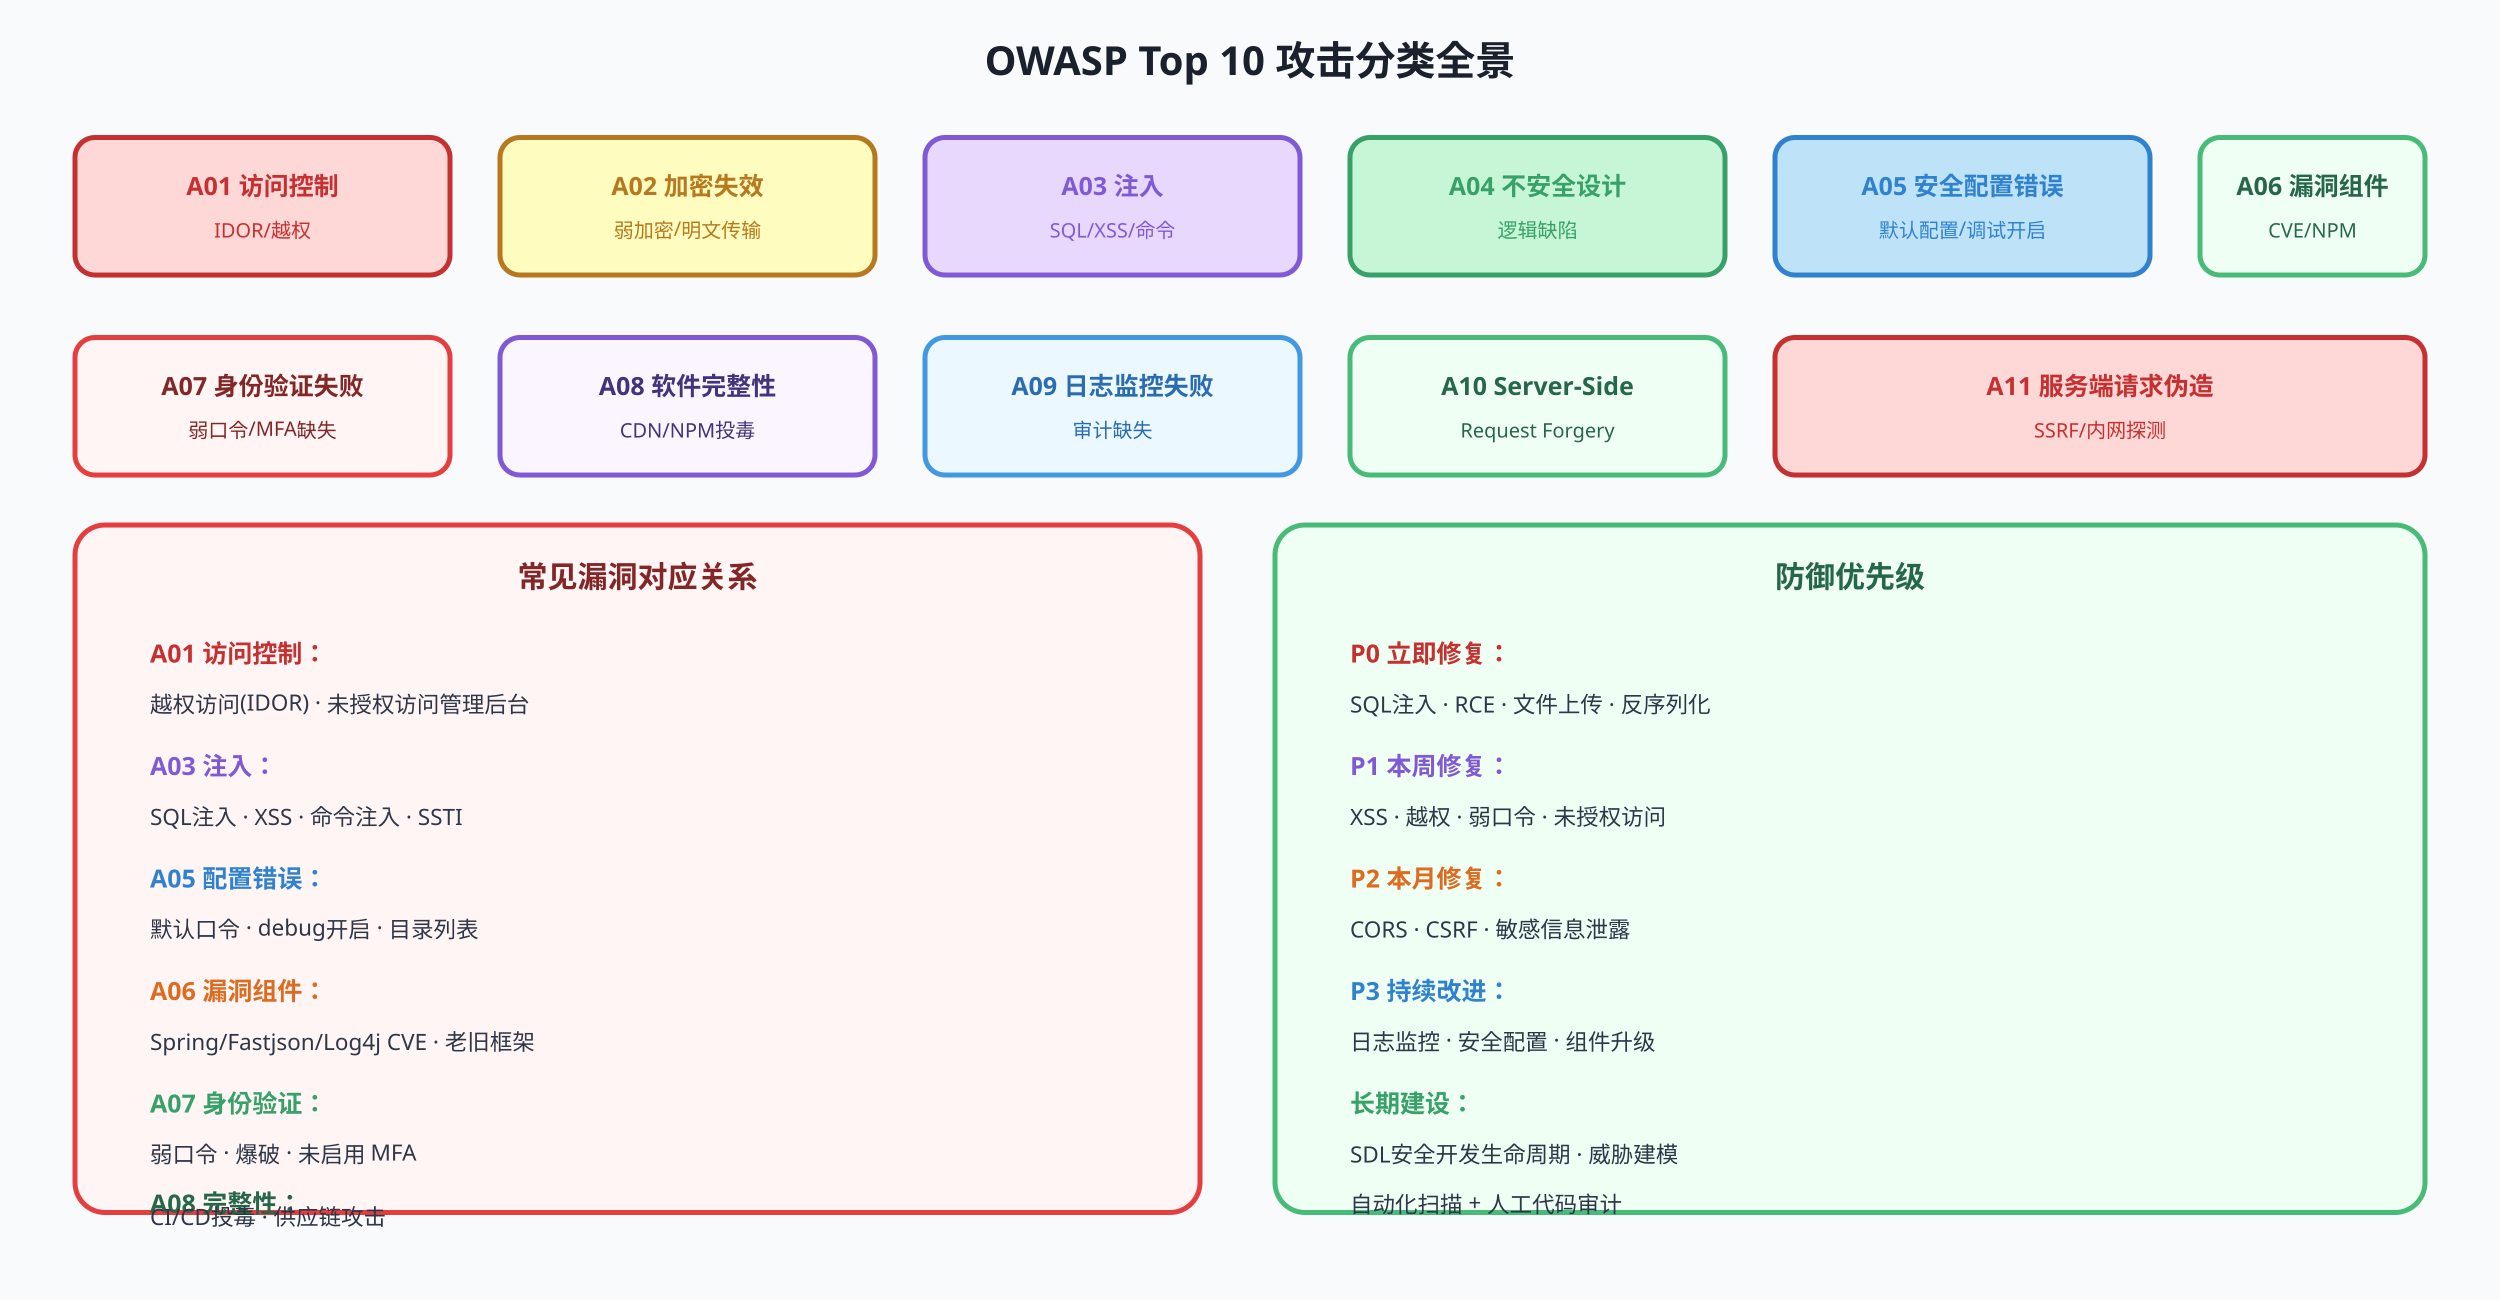
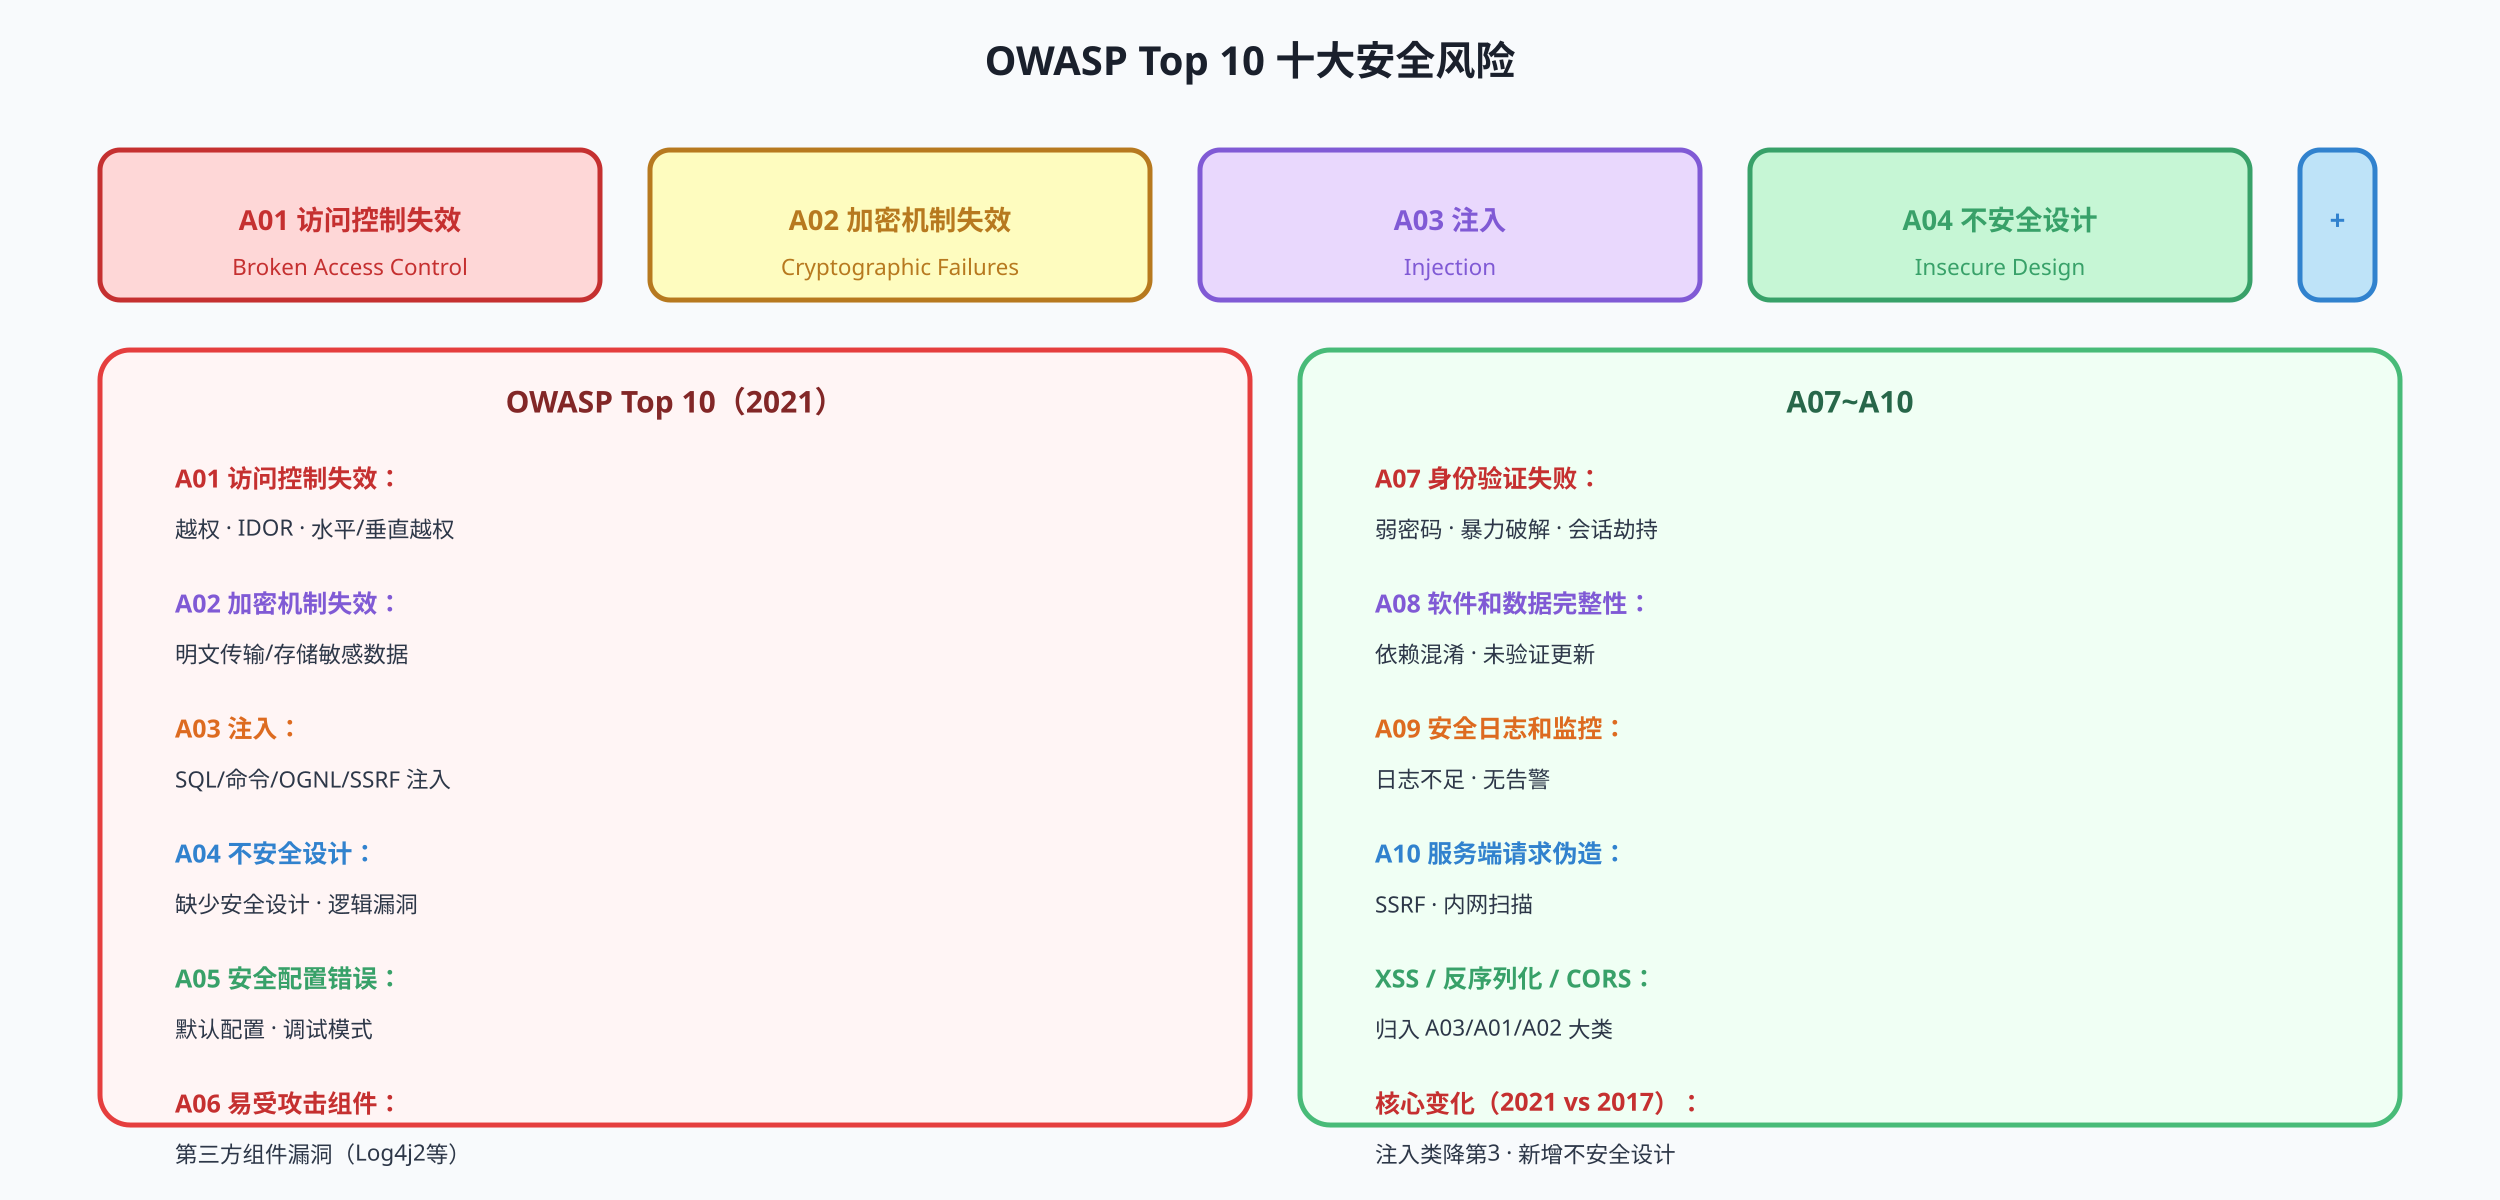
- <svg xmlns="http://www.w3.org/2000/svg" viewBox="0 0 1000 520" width="100%" font-family="PingFang SC, Microsoft YaHei, sans-serif">
-   <rect width="1000" height="520" fill="#f8fafc" />
-   <text x="500" y="30" font-size="16" font-weight="bold" text-anchor="middle" fill="#1a202c">OWASP Top 10 攻击分类全景</text>
-   <rect x="30" y="55" width="150" height="55" rx="8" fill="#fed7d7" stroke="#c53030" stroke-width="2" />
-   <text x="105" y="78" font-size="10" text-anchor="middle" fill="#c53030" font-weight="bold">A01 访问控制</text>
-   <text x="105" y="95" font-size="8" text-anchor="middle" fill="#c53030">IDOR/越权</text>
-   <rect x="200" y="55" width="150" height="55" rx="8" fill="#fefcbf" stroke="#b7791f" stroke-width="2" />
-   <text x="275" y="78" font-size="10" text-anchor="middle" fill="#b7791f" font-weight="bold">A02 加密失效</text>
-   <text x="275" y="95" font-size="8" text-anchor="middle" fill="#b7791f">弱加密/明文传输</text>
-   <rect x="370" y="55" width="150" height="55" rx="8" fill="#e9d8fd" stroke="#805ad5" stroke-width="2" />
-   <text x="445" y="78" font-size="10" text-anchor="middle" fill="#805ad5" font-weight="bold">A03 注入</text>
-   <text x="445" y="95" font-size="8" text-anchor="middle" fill="#805ad5">SQL/XSS/命令</text>
-   <rect x="540" y="55" width="150" height="55" rx="8" fill="#c6f6d5" stroke="#38a169" stroke-width="2" />
-   <text x="615" y="78" font-size="10" text-anchor="middle" fill="#38a169" font-weight="bold">A04 不安全设计</text>
-   <text x="615" y="95" font-size="8" text-anchor="middle" fill="#38a169">逻辑缺陷</text>
-   <rect x="710" y="55" width="150" height="55" rx="8" fill="#bee3f8" stroke="#3182ce" stroke-width="2" />
-   <text x="785" y="78" font-size="10" text-anchor="middle" fill="#3182ce" font-weight="bold">A05 安全配置错误</text>
-   <text x="785" y="95" font-size="8" text-anchor="middle" fill="#3182ce">默认配置/调试开启</text>
-   <rect x="880" y="55" width="90" height="55" rx="8" fill="#f0fff4" stroke="#48bb78" stroke-width="2" />
-   <text x="925" y="78" font-size="10" text-anchor="middle" fill="#276749" font-weight="bold">A06 漏洞组件</text>
-   <text x="925" y="95" font-size="8" text-anchor="middle" fill="#276749">CVE/NPM</text>
-   <rect x="30" y="135" width="150" height="55" rx="8" fill="#fff5f5" stroke="#e53e3e" stroke-width="2" />
-   <text x="105" y="158" font-size="10" text-anchor="middle" fill="#822727" font-weight="bold">A07 身份验证失败</text>
-   <text x="105" y="175" font-size="8" text-anchor="middle" fill="#822727">弱口令/MFA缺失</text>
-   <rect x="200" y="135" width="150" height="55" rx="8" fill="#faf5ff" stroke="#805ad5" stroke-width="2" />
-   <text x="275" y="158" font-size="10" text-anchor="middle" fill="#44337a" font-weight="bold">A08 软件完整性</text>
-   <text x="275" y="175" font-size="8" text-anchor="middle" fill="#44337a">CDN/NPM投毒</text>
-   <rect x="370" y="135" width="150" height="55" rx="8" fill="#ebf8ff" stroke="#4299e1" stroke-width="2" />
-   <text x="445" y="158" font-size="10" text-anchor="middle" fill="#2b6cb0" font-weight="bold">A09 日志监控失败</text>
-   <text x="445" y="175" font-size="8" text-anchor="middle" fill="#2b6cb0">审计缺失</text>
-   <rect x="540" y="135" width="150" height="55" rx="8" fill="#f0fff4" stroke="#48bb78" stroke-width="2" />
-   <text x="615" y="158" font-size="10" text-anchor="middle" fill="#276749" font-weight="bold">A10 Server-Side</text>
-   <text x="615" y="175" font-size="8" text-anchor="middle" fill="#276749">Request Forgery</text>
-   <rect x="710" y="135" width="260" height="55" rx="8" fill="#fed7d7" stroke="#c53030" stroke-width="2" />
-   <text x="840" y="158" font-size="10" text-anchor="middle" fill="#c53030" font-weight="bold">A11 服务端请求伪造</text>
-   <text x="840" y="175" font-size="8" text-anchor="middle" fill="#c53030">SSRF/内网探测</text>
-   <rect x="30" y="210" width="450" height="275" rx="12" fill="#fff5f5" stroke="#e53e3e" stroke-width="2" />
-   <text x="255" y="235" font-size="12" font-weight="bold" text-anchor="middle" fill="#822727">常见漏洞对应关系</text>
-   <text x="60" y="265" font-size="10" font-weight="bold" fill="#c53030">A01 访问控制：</text>
-   <text x="60" y="285" font-size="9" fill="#2d3748">越权访问(IDOR) · 未授权访问管理后台</text>
-   <text x="60" y="310" font-size="10" font-weight="bold" fill="#805ad5">A03 注入：</text>
-   <text x="60" y="330" font-size="9" fill="#2d3748">SQL注入 · XSS · 命令注入 · SSTI</text>
-   <text x="60" y="355" font-size="10" font-weight="bold" fill="#3182ce">A05 配置错误：</text>
-   <text x="60" y="375" font-size="9" fill="#2d3748">默认口令 · debug开启 · 目录列表</text>
-   <text x="60" y="400" font-size="10" font-weight="bold" fill="#dd6b20">A06 漏洞组件：</text>
-   <text x="60" y="420" font-size="9" fill="#2d3748">Spring/Fastjson/Log4j CVE · 老旧框架</text>
-   <text x="60" y="445" font-size="10" font-weight="bold" fill="#38a169">A07 身份验证：</text>
-   <text x="60" y="465" font-size="9" fill="#2d3748">弱口令 · 爆破 · 未启用 MFA</text>
-   <text x="60" y="485" font-size="10" font-weight="bold" fill="#276749">A08 完整性：</text>
-   <text x="60" y="490" font-size="9" fill="#2d3748">CI/CD投毒 · 供应链攻击</text>
-   <rect x="510" y="210" width="460" height="275" rx="12" fill="#f0fff4" stroke="#48bb78" stroke-width="2" />
-   <text x="740" y="235" font-size="12" font-weight="bold" text-anchor="middle" fill="#276749">防御优先级</text>
-   <text x="540" y="265" font-size="10" font-weight="bold" fill="#c53030">P0 立即修复：</text>
-   <text x="540" y="285" font-size="9" fill="#2d3748">SQL注入 · RCE · 文件上传 · 反序列化</text>
-   <text x="540" y="310" font-size="10" font-weight="bold" fill="#805ad5">P1 本周修复：</text>
-   <text x="540" y="330" font-size="9" fill="#2d3748">XSS · 越权 · 弱口令 · 未授权访问</text>
-   <text x="540" y="355" font-size="10" font-weight="bold" fill="#dd6b20">P2 本月修复：</text>
-   <text x="540" y="375" font-size="9" fill="#2d3748">CORS · CSRF · 敏感信息泄露</text>
-   <text x="540" y="400" font-size="10" font-weight="bold" fill="#3182ce">P3 持续改进：</text>
-   <text x="540" y="420" font-size="9" fill="#2d3748">日志监控 · 安全配置 · 组件升级</text>
-   <text x="540" y="445" font-size="10" font-weight="bold" fill="#38a169">长期建设：</text>
-   <text x="540" y="465" font-size="9" fill="#2d3748">SDL安全开发生命周期 · 威胁建模</text>
-   <text x="540" y="485" font-size="9" fill="#2d3748">自动化扫描 + 人工代码审计</text>
+ <svg xmlns="http://www.w3.org/2000/svg" viewBox="0 0 1000 480" width="100%" font-family="PingFang SC, Microsoft YaHei, sans-serif">
+   <rect width="1000" height="480" fill="#f8fafc" />
+   <text x="500" y="30" font-size="16" font-weight="bold" text-anchor="middle" fill="#1a202c">OWASP Top 10 十大安全风险</text>
+   <rect x="40" y="60" width="200" height="60" rx="8" fill="#fed7d7" stroke="#c53030" stroke-width="2" />
+   <text x="140" y="92" font-size="11" text-anchor="middle" fill="#c53030" font-weight="bold">A01 访问控制失效</text>
+   <text x="140" y="110" font-size="9" text-anchor="middle" fill="#c53030">Broken Access Control</text>
+   <rect x="260" y="60" width="200" height="60" rx="8" fill="#fefcbf" stroke="#b7791f" stroke-width="2" />
+   <text x="360" y="92" font-size="11" text-anchor="middle" fill="#b7791f" font-weight="bold">A02 加密机制失效</text>
+   <text x="360" y="110" font-size="9" text-anchor="middle" fill="#b7791f">Cryptographic Failures</text>
+   <rect x="480" y="60" width="200" height="60" rx="8" fill="#e9d8fd" stroke="#805ad5" stroke-width="2" />
+   <text x="580" y="92" font-size="11" text-anchor="middle" fill="#805ad5" font-weight="bold">A03 注入</text>
+   <text x="580" y="110" font-size="9" text-anchor="middle" fill="#805ad5">Injection</text>
+   <rect x="700" y="60" width="200" height="60" rx="8" fill="#c6f6d5" stroke="#38a169" stroke-width="2" />
+   <text x="800" y="92" font-size="11" text-anchor="middle" fill="#38a169" font-weight="bold">A04 不安全设计</text>
+   <text x="800" y="110" font-size="9" text-anchor="middle" fill="#38a169">Insecure Design</text>
+   <rect x="920" y="60" width="30" height="60" rx="8" fill="#bee3f8" stroke="#3182ce" stroke-width="2" />
+   <text x="935" y="92" font-size="11" text-anchor="middle" fill="#3182ce" font-weight="bold">+</text>
+   <rect x="40" y="140" width="460" height="310" rx="12" fill="#fff5f5" stroke="#e53e3e" stroke-width="2" />
+   <text x="270" y="165" font-size="12" font-weight="bold" text-anchor="middle" fill="#822727">OWASP Top 10（2021）</text>
+   <text x="70" y="195" font-size="10" font-weight="bold" fill="#c53030">A01 访问控制失效：</text>
+   <text x="70" y="215" font-size="9" fill="#2d3748">越权 · IDOR · 水平/垂直越权</text>
+   <text x="70" y="245" font-size="10" font-weight="bold" fill="#805ad5">A02 加密机制失效：</text>
+   <text x="70" y="265" font-size="9" fill="#2d3748">明文传输/存储敏感数据</text>
+   <text x="70" y="295" font-size="10" font-weight="bold" fill="#dd6b20">A03 注入：</text>
+   <text x="70" y="315" font-size="9" fill="#2d3748">SQL/命令/OGNL/SSRF 注入</text>
+   <text x="70" y="345" font-size="10" font-weight="bold" fill="#3182ce">A04 不安全设计：</text>
+   <text x="70" y="365" font-size="9" fill="#2d3748">缺少安全设计 · 逻辑漏洞</text>
+   <text x="70" y="395" font-size="10" font-weight="bold" fill="#38a169">A05 安全配置错误：</text>
+   <text x="70" y="415" font-size="9" fill="#2d3748">默认配置 · 调试模式</text>
+   <text x="70" y="445" font-size="10" font-weight="bold" fill="#c53030">A06 易受攻击组件：</text>
+   <text x="70" y="465" font-size="9" fill="#2d3748">第三方组件漏洞（Log4j2等）</text>
+   <rect x="520" y="140" width="440" height="310" rx="12" fill="#f0fff4" stroke="#48bb78" stroke-width="2" />
+   <text x="740" y="165" font-size="12" font-weight="bold" text-anchor="middle" fill="#276749">A07~A10</text>
+   <text x="550" y="195" font-size="10" font-weight="bold" fill="#c53030">A07 身份验证失败：</text>
+   <text x="550" y="215" font-size="9" fill="#2d3748">弱密码 · 暴力破解 · 会话劫持</text>
+   <text x="550" y="245" font-size="10" font-weight="bold" fill="#805ad5">A08 软件和数据完整性：</text>
+   <text x="550" y="265" font-size="9" fill="#2d3748">依赖混淆 · 未验证更新</text>
+   <text x="550" y="295" font-size="10" font-weight="bold" fill="#dd6b20">A09 安全日志和监控：</text>
+   <text x="550" y="315" font-size="9" fill="#2d3748">日志不足 · 无告警</text>
+   <text x="550" y="345" font-size="10" font-weight="bold" fill="#3182ce">A10 服务端请求伪造：</text>
+   <text x="550" y="365" font-size="9" fill="#2d3748">SSRF · 内网扫描</text>
+   <text x="550" y="395" font-size="10" font-weight="bold" fill="#38a169">XSS / 反序列化 / CORS：</text>
+   <text x="550" y="415" font-size="9" fill="#2d3748">归入 A03/A01/A02 大类</text>
+   <text x="550" y="445" font-size="10" font-weight="bold" fill="#c53030">核心变化（2021 vs 2017）：</text>
+   <text x="550" y="465" font-size="9" fill="#2d3748">注入类降第3 · 新增不安全设计</text>
</svg>
